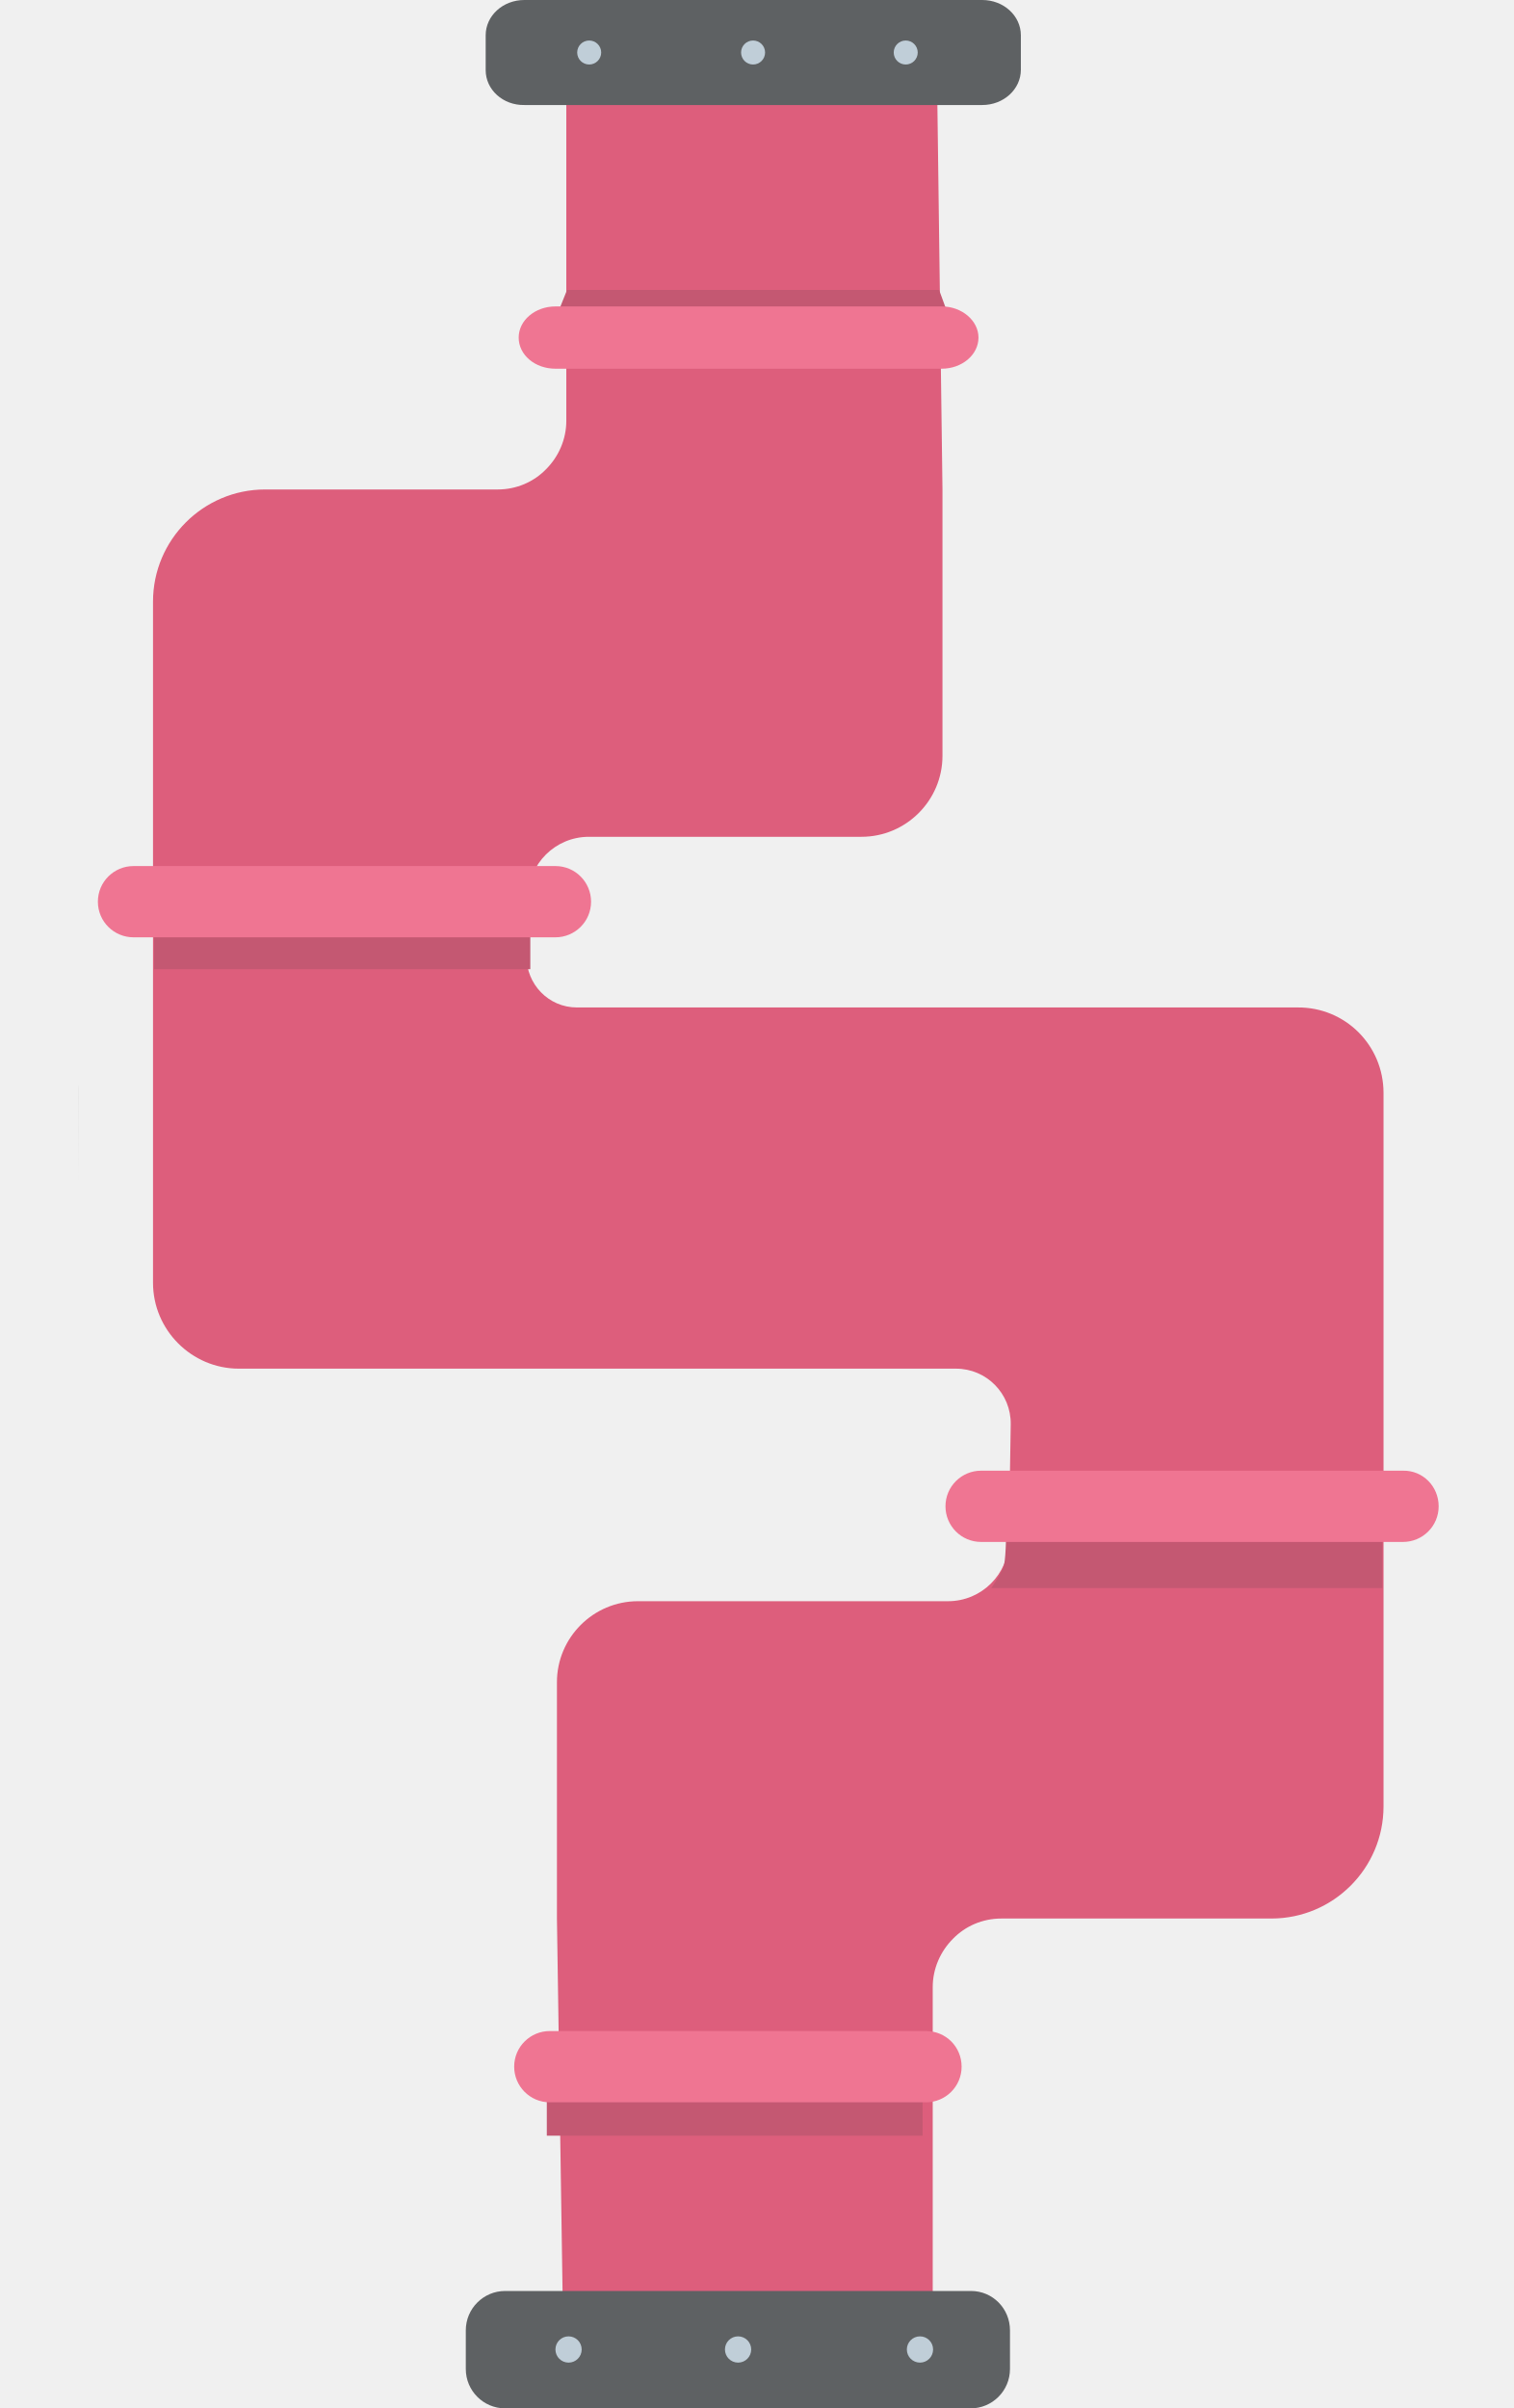
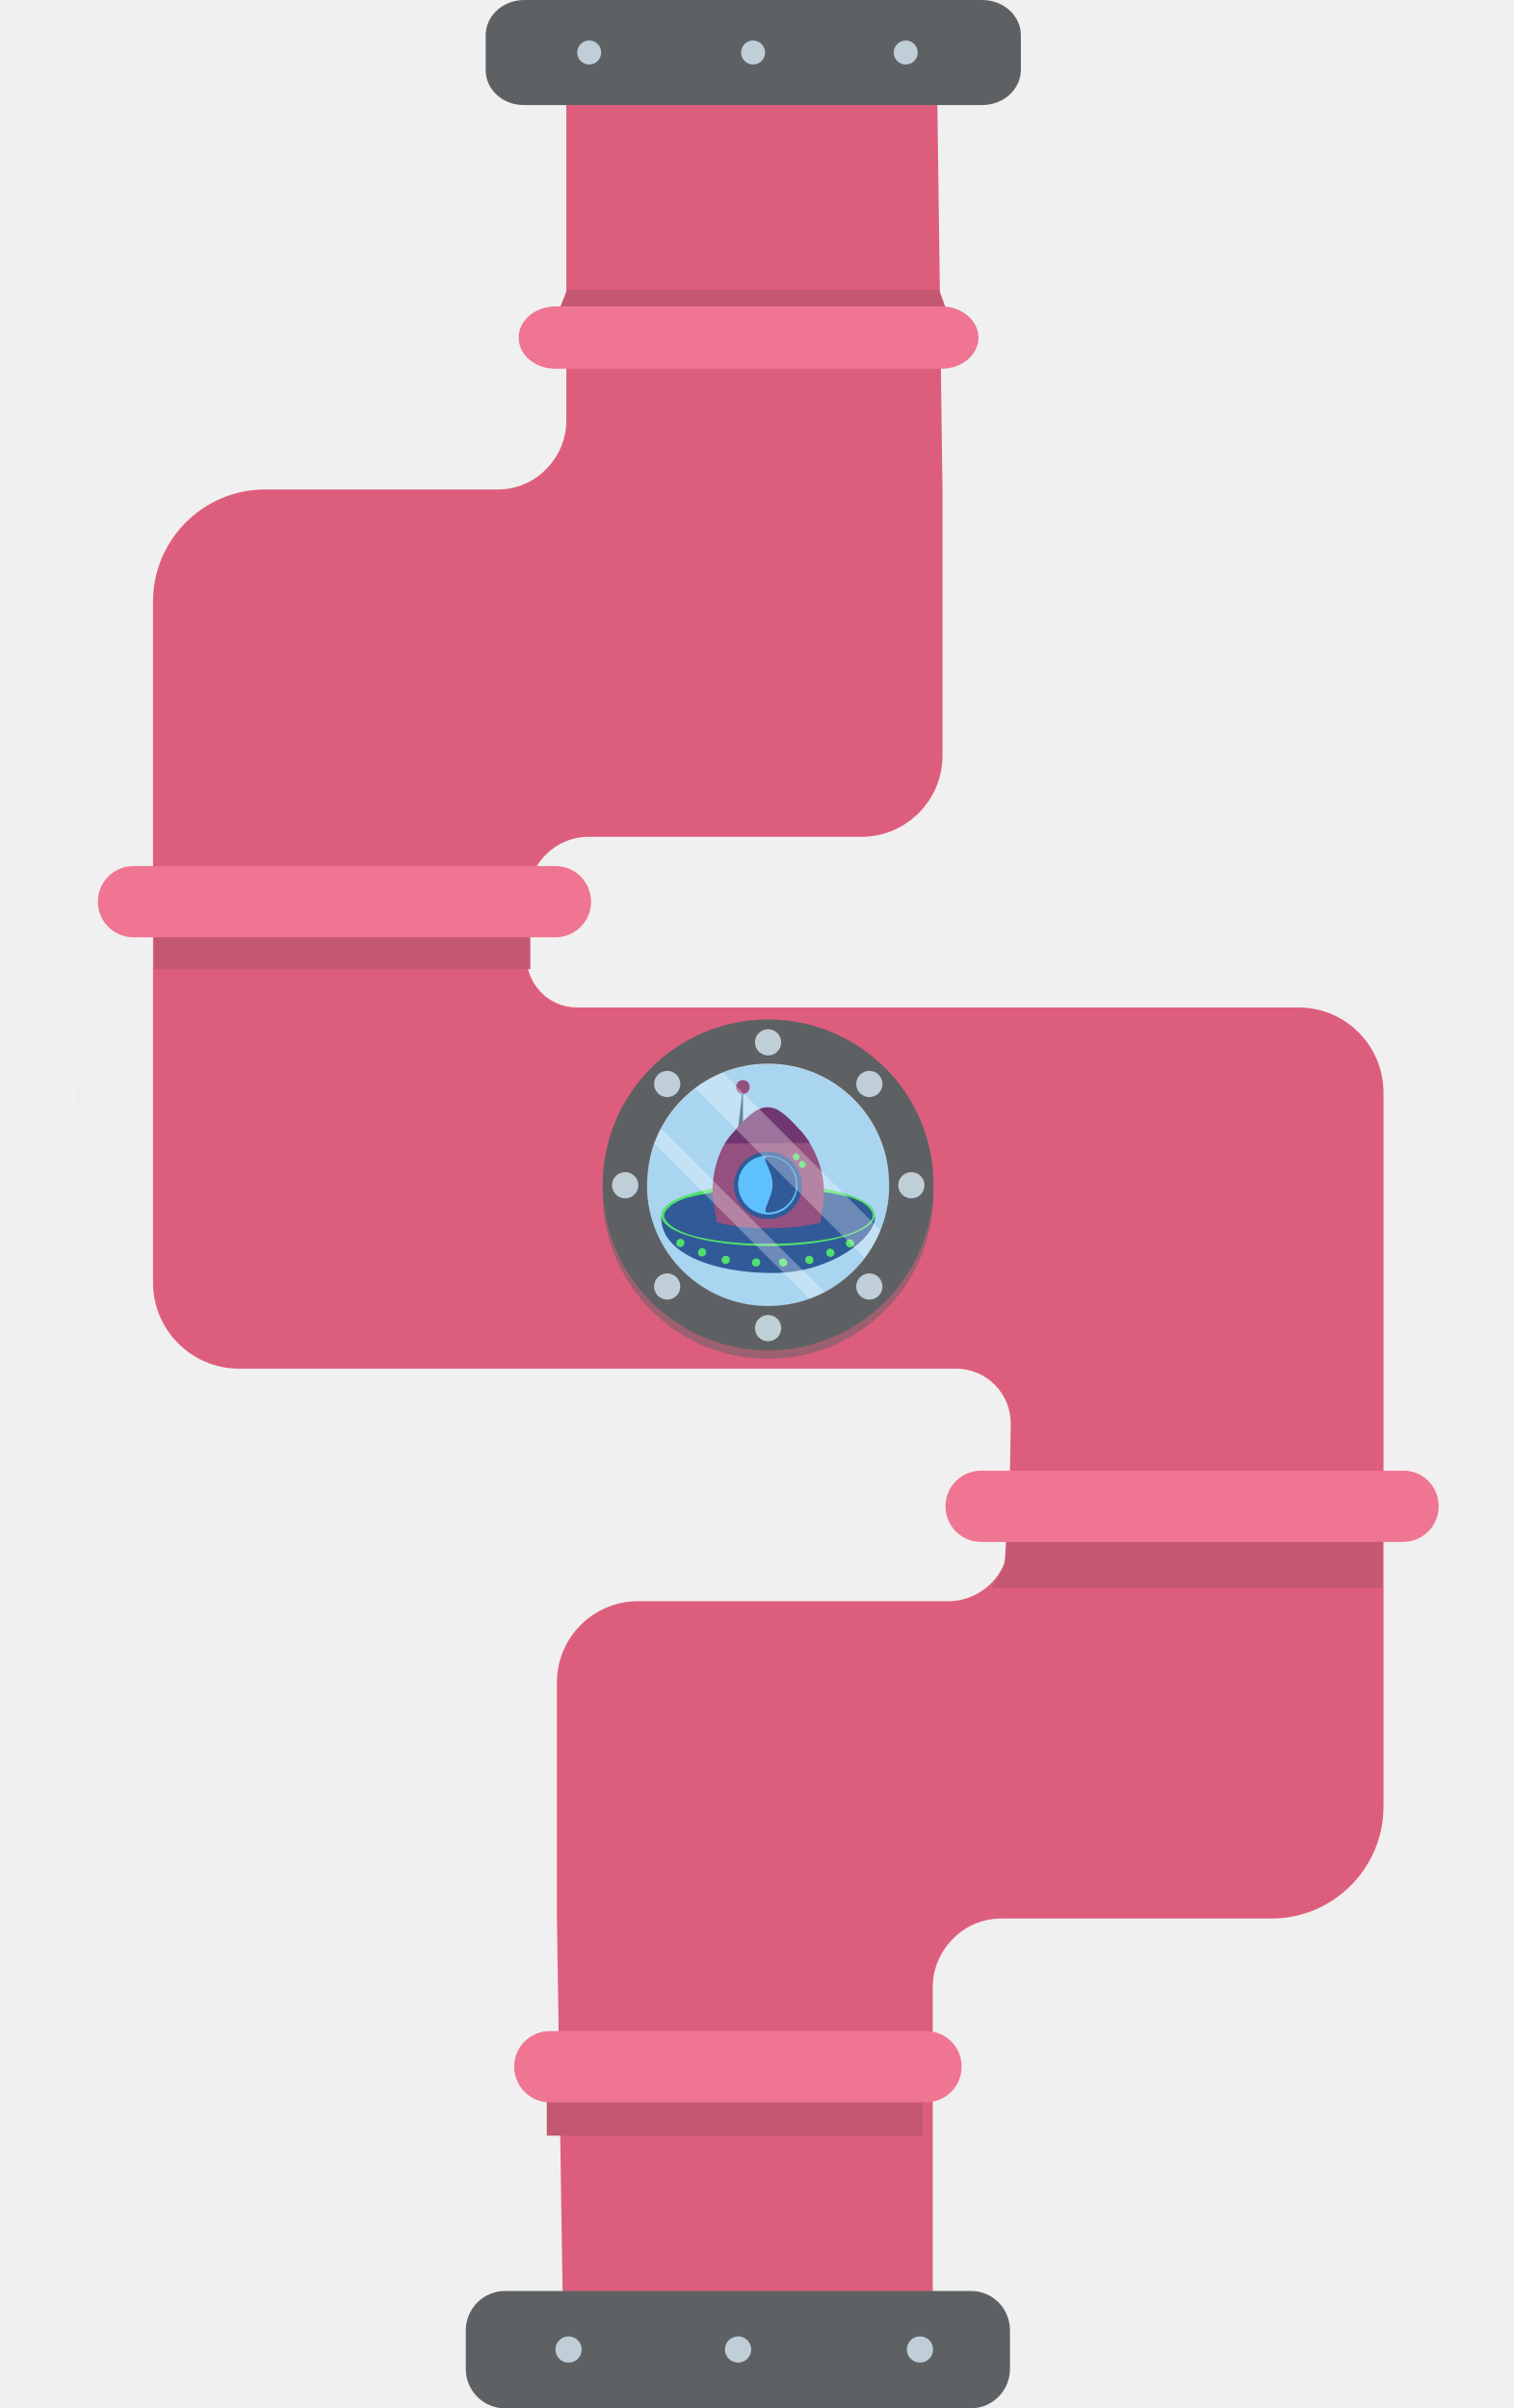
- <svg xmlns="http://www.w3.org/2000/svg" version="1.1" id="Layer_1" x="0px" y="0px" viewBox="0 0 403.6 642" style="enable-background:new 0 0 403.6 642;" xml:space="preserve">
+ <svg xmlns="http://www.w3.org/2000/svg" xmlns:xlink="http://www.w3.org/1999/xlink" version="1.1" id="Layer_1" x="0px" y="0px" viewBox="0 0 403.6 642" style="enable-background:new 0 0 403.6 642;" xml:space="preserve">
  <style type="text/css">
- 	.st0{opacity:0.15;fill:#6B6B6B;enable-background:new    ;}
- 	.st1{fill:#DD5E7C;}
+ 	.st0{fill:#DD5E7C;}
+ 	.st1{opacity:0.15;fill:#6B6B6B;enable-background:new    ;}
	.st2{fill:#5E6163;}
	.st3{fill:#C0CED8;}
	.st4{fill:#C45872;}
	.st5{fill:#EF7592;}
+ 	.st6{clip-path:url(#SVGID_00000058559808759608818340000011831640099517969846_);}
+ 	.st7{fill:#434070;}
+ 	.st8{fill:#333333;}
+ 	.st9{fill:#D2324B;}
+ 	.st10{fill:#74FF33;}
+ 	.st11{fill:#85D1FF;}
+ 	.st12{fill:#9E0E38;}
+ 	.st13{opacity:0.3;fill:#0398F4;enable-background:new    ;}
+ 	.st14{opacity:0.3;fill:#FFFFFF;enable-background:new    ;}
+ 	.st15{opacity:0.5;fill:#5E6163;enable-background:new    ;}
</style>
-   <path class="st0" d="M20.9,289.1l-0.1,27v-24.8C20.8,290.6,20.8,289.8,20.9,289.1z" />
-   <path class="st1" d="M368.9,291.4v190.2c0,16.5-13.4,29.9-29.9,29.9h-72c-5,0-9.6,2-12.9,5.4c-3.3,3.3-5.4,7.9-5.4,12.9v95L150,611  l-1.5-99.5v-63c0-11.9,9.7-21.6,21.6-21.6h82.7c8.9,0,16.2-7.2,16.2-16.2l0.5-31c0.1-8.1-6.4-14.8-14.6-14.8H63.7  c-12.6,0-22.9-10.3-22.9-22.9V160.4c0-16.5,13.4-29.9,29.9-29.9h62c5,0,9.6-2,12.9-5.4c3.3-3.3,5.4-7.9,5.4-12.9v-95h98.8l1.5,113.3  v71c0,11.9-9.7,21.6-21.6,21.6H157c-8.9,0-16.2,7.2-16.2,16.2l-0.4,15.6c-0.1,7.5,5.9,13.7,13.4,13.7H346  C358.7,268.5,368.9,278.7,368.9,291.4z" />
  <g>
-     <path class="st2" d="M129.5,18.7V9.4c0-5.2,4.6-9.4,10.3-9.4h122.1c5.7,0,10.3,4.2,10.3,9.4v9.2c0,5.2-4.6,9.4-10.3,9.4H139.8   C134.1,28.1,129.5,23.9,129.5,18.7z" />
-     <circle class="st3" cx="157.1" cy="14" r="3.2" />
-     <circle class="st3" cx="200.8" cy="14" r="3.2" />
-     <circle class="st3" cx="241.5" cy="14" r="3.2" />
+     <path class="st0" d="M346,268.6H153.8c-7.5,0-13.5-6.2-13.4-13.7l0.4-15.6c0-9,7.3-16.2,16.2-16.2h72.7c11.9,0,21.6-9.7,21.6-21.6   v-71l-1.5-113.3H151v95c0,5-2.1,9.6-5.4,12.9c-3.3,3.4-7.9,5.4-12.9,5.4h-62c-16.5,0-29.9,13.4-29.9,29.9V342   c0,12.6,10.3,22.9,22.9,22.9h191.2c8.2,0,14.7,6.7,14.6,14.8l-0.5,31c0,9-7.3,16.2-16.2,16.2h-82.7c-11.9,0-21.6,9.7-21.6,21.6v63   L150,611l98.7,13.8v-95c0-5,2.1-9.6,5.4-12.9c3.3-3.4,7.9-5.4,12.9-5.4h72c16.5,0,29.9-13.4,29.9-29.9V291.4   C368.9,278.7,358.7,268.5,346,268.6z M204.8,356.2c-22.1,0-40.1-17.9-40.1-40.1c0-22.1,17.9-40.1,40.1-40.1   c22.1,0,40.1,17.9,40.1,40.1C244.9,338.2,227,356.2,204.8,356.2z" />
+     <path class="st1" d="M20.9,289.1l-0.1,27v-24.8C20.8,290.6,20.8,289.8,20.9,289.1z" />
+     <g>
+       <path class="st2" d="M129.5,18.7V9.4c0-5.2,4.6-9.4,10.3-9.4h122.1c5.7,0,10.3,4.2,10.3,9.4v9.2c0,5.2-4.6,9.4-10.3,9.4H139.8    C134.1,28.1,129.5,23.9,129.5,18.7z" />
+       <circle class="st3" cx="157.1" cy="14" r="3.2" />
+       <circle class="st3" cx="200.8" cy="14" r="3.2" />
+       <circle class="st3" cx="241.5" cy="14" r="3.2" />
+     </g>
+     <g>
+       <path class="st4" d="M141.4,258.4c-40.1,0-60.2,0-100.3,0v-17c40.1,0,60.2,0,100.3,0C141.4,247.1,141.4,252.8,141.4,258.4z" />
+       <path class="st5" d="M26.1,240.4L26.1,240.4c0-5.3,4.3-9.5,9.5-9.5h112.5c5.3,0,9.5,4.3,9.5,9.5l0,0c0,5.3-4.3,9.5-9.5,9.5H35.6    C30.4,249.9,26.1,245.7,26.1,240.4z" />
+     </g>
+     <rect x="145.8" y="552.4" class="st4" width="100.2" height="17" />
+     <g>
+       <path class="st2" d="M269.3,621.3v10.3c0,5.8-4.7,10.5-10.5,10.5H134.7c-5.8,0-10.5-4.7-10.5-10.5v-10.3c0-5.8,4.7-10.5,10.5-10.5    h124.2C264.7,610.8,269.3,615.5,269.3,621.3z" />
+       <circle class="st3" cx="245.3" cy="626.4" r="3.5" />
+       <circle class="st3" cx="196.8" cy="626.4" r="3.5" />
+       <circle class="st3" cx="151.6" cy="626.4" r="3.5" />
+     </g>
+     <path class="st5" d="M256.4,551L256.4,551c0,5.3-4.3,9.5-9.5,9.5H146.6c-5.3,0-9.5-4.3-9.5-9.5l0,0c0-5.3,4.3-9.5,9.5-9.5h100.3   C252.2,541.5,256.4,545.7,256.4,551z" />
+     <g>
+       <path class="st4" d="M267.7,417.3c0.6-2.4,0.6-10.9,0.6-10.9h100.3v17H264.3C264.3,423.4,267.2,419.2,267.7,417.3z" />
+       <path class="st5" d="M383.6,401.6L383.6,401.6c0,5.3-4.3,9.5-9.5,9.5H261.6c-5.3,0-9.5-4.3-9.5-9.5l0,0c0-5.3,4.3-9.5,9.5-9.5    h112.5C379.4,392,383.6,396.3,383.6,401.6z" />
+     </g>
+     <polygon class="st4" points="151.2,77.3 250.4,77.3 254.5,88.5 146.7,88.5  " />
+     <path class="st5" d="M138.3,90L138.3,90c0-4.6,4.4-8.3,9.8-8.3h103c5.4,0,9.8,3.8,9.8,8.3l0,0c0,4.6-4.4,8.3-9.8,8.3h-103   C142.6,98.3,138.3,94.6,138.3,90z" />
+     <g>
+       <g>
+         <g>
+           <defs>
+             <rect id="SVGID_1_" x="176.3" y="284.4" width="57.1" height="59.3" />
+           </defs>
+           <clipPath id="SVGID_00000132058672018037496100000000285859538443471803_">
+             <use xlink:href="#SVGID_1_" style="overflow:visible;" />
+           </clipPath>
+           <g style="clip-path:url(#SVGID_00000132058672018037496100000000285859538443471803_);">
+             <path class="st7" d="M233.3,324.6c0,5.3-11.5,14.8-27.2,14.8s-29.8-5.1-29.8-14.8C176.3,319.4,233.3,319.3,233.3,324.6z" />
+             <path class="st8" d="M198.1,289.7v11.1h-1.3L198.1,289.7z" />
+             <path class="st9" d="M198.1,291.7c-0.4,0-0.7-0.1-1-0.3s-0.5-0.5-0.7-0.8c-0.1-0.3-0.2-0.7-0.1-1.1c0.1-0.4,0.2-0.7,0.5-1       c0.3-0.3,0.6-0.4,0.9-0.5c0.4-0.1,0.7,0,1.1,0.1c0.3,0.1,0.6,0.4,0.8,0.7s0.3,0.7,0.3,1c0,0.5-0.2,1-0.5,1.3       C199,291.5,198.6,291.7,198.1,291.7L198.1,291.7z" />
+             <path class="st10" d="M204.8,332.2c15.7,0,28.5-3.7,28.5-8.3c0-4.5-12.8-8.2-28.5-8.2c-15.7,0-28.5,3.7-28.5,8.3       S189.1,332.2,204.8,332.2z" />
+             <path class="st7" d="M232.7,324.1c0,1.8-3.1,4.1-8.1,5.4c-5,1.3-12,2.1-19.6,2.1c-8,0.1-15.3-0.8-20.4-2.2       c-4.7-1.3-7.5-3.6-7.5-5.3c0-1.6,2.5-3.8,6.3-4.8c1.8-0.5,3.9-0.9,6.2-1.3c0.7-0.1,1.4-0.2,2.1-0.3c4-0.5,8.5-0.8,13.4-0.8       c0.5,0,1,0,1.5,0c3.6,0,7.1,0.2,10.7,0.6c0.2,0,0.4,0,0.6,0.1c0.7,0.1,1.4,0.2,2.1,0.3c2.3,0.3,4.4,0.7,6.2,1.2       C230.3,320.1,232.7,322.4,232.7,324.1z" />
+             <path class="st10" d="M201.6,337.7c0.2,0,0.4-0.1,0.6-0.2c0.2-0.1,0.3-0.3,0.4-0.5s0.1-0.4,0.1-0.6c0-0.2-0.1-0.4-0.3-0.6       c-0.2-0.2-0.4-0.3-0.6-0.3c-0.2,0-0.4,0-0.6,0.1c-0.2,0.1-0.4,0.2-0.5,0.4c-0.1,0.2-0.2,0.4-0.2,0.6c0,0.3,0.1,0.6,0.3,0.8       C201,337.5,201.3,337.7,201.6,337.7L201.6,337.7z" />
+             <path class="st10" d="M193.5,337c0.2,0,0.4-0.1,0.6-0.2c0.2-0.1,0.3-0.3,0.4-0.5s0.1-0.4,0.1-0.6c0-0.2-0.1-0.4-0.3-0.6       c-0.2-0.2-0.4-0.3-0.6-0.3c-0.2,0-0.4,0-0.6,0.1c-0.2,0.1-0.4,0.2-0.5,0.4c-0.1,0.2-0.2,0.4-0.2,0.6c0,0.3,0.1,0.6,0.3,0.8       C192.9,336.9,193.2,337,193.5,337L193.5,337z" />
+             <path class="st10" d="M187.2,335c0.2,0,0.4-0.1,0.6-0.2c0.2-0.1,0.3-0.3,0.4-0.5s0.1-0.4,0.1-0.6c0-0.2-0.1-0.4-0.3-0.6       c-0.2-0.2-0.4-0.3-0.6-0.3c-0.2,0-0.4,0-0.6,0.1c-0.2,0.1-0.4,0.2-0.5,0.4c-0.1,0.2-0.2,0.4-0.2,0.6c0,0.3,0.1,0.6,0.3,0.8       C186.6,334.9,186.9,335,187.2,335L187.2,335z" />
+             <path class="st10" d="M181.4,332.5c0.2,0,0.4-0.1,0.6-0.2c0.2-0.1,0.3-0.3,0.4-0.5c0.1-0.2,0.1-0.4,0.1-0.6       c0-0.2-0.1-0.4-0.3-0.6s-0.4-0.3-0.6-0.3c-0.2,0-0.4,0-0.6,0.1c-0.2,0.1-0.4,0.2-0.5,0.4c-0.1,0.2-0.2,0.4-0.2,0.6       c0,0.3,0.1,0.6,0.3,0.8C180.9,332.4,181.2,332.5,181.4,332.5L181.4,332.5z" />
+             <path class="st10" d="M208.8,337.7c-0.2,0-0.4-0.1-0.6-0.2c-0.2-0.1-0.3-0.3-0.4-0.5c-0.1-0.2-0.1-0.4-0.1-0.6       c0-0.2,0.1-0.4,0.3-0.6s0.4-0.3,0.6-0.3c0.2,0,0.4,0,0.6,0.1c0.2,0.1,0.4,0.2,0.5,0.4c0.1,0.2,0.2,0.4,0.2,0.6       c0,0.3-0.1,0.6-0.3,0.8C209.4,337.5,209.1,337.7,208.8,337.7L208.8,337.7z" />
+             <path class="st10" d="M215.8,337c-0.2,0-0.4-0.1-0.6-0.2c-0.2-0.1-0.3-0.3-0.4-0.5c-0.1-0.2-0.1-0.4-0.1-0.6       c0-0.2,0.1-0.4,0.3-0.6c0.2-0.2,0.4-0.3,0.6-0.3c0.2,0,0.4,0,0.6,0.1c0.2,0.1,0.4,0.2,0.5,0.4c0.1,0.2,0.2,0.4,0.2,0.6       c0,0.3-0.1,0.6-0.3,0.8C216.4,336.9,216.1,337,215.8,337L215.8,337z" />
+             <path class="st10" d="M221.4,335.1c-0.2,0-0.4-0.1-0.6-0.2c-0.2-0.1-0.3-0.3-0.4-0.5c-0.1-0.2-0.1-0.4-0.1-0.6       c0-0.2,0.1-0.4,0.3-0.6c0.2-0.2,0.4-0.3,0.6-0.3c0.2,0,0.4,0,0.6,0.1c0.2,0.1,0.4,0.2,0.5,0.4c0.1,0.2,0.2,0.4,0.2,0.6       c0,0.3-0.1,0.6-0.3,0.8C221.9,335,221.7,335.1,221.4,335.1L221.4,335.1z" />
+             <path class="st10" d="M226.6,332.6c-0.2,0-0.4-0.1-0.6-0.2c-0.2-0.1-0.3-0.3-0.4-0.5c-0.1-0.2-0.1-0.4-0.1-0.6       c0-0.2,0.1-0.4,0.3-0.6c0.2-0.2,0.4-0.3,0.6-0.3s0.4,0,0.6,0.1s0.4,0.2,0.5,0.4c0.1,0.2,0.2,0.4,0.2,0.6c0,0.3-0.1,0.6-0.3,0.8       C227.1,332.5,226.9,332.6,226.6,332.6L226.6,332.6z" />
+             <path class="st9" d="M219.7,317.3c0,0.7-0.1,1.6-0.1,2.5c-0.3,2.7-0.8,5.6-0.8,5.6s0,0.1,0,0.2c0,0.1-0.1,0.2-0.1,0.4       c-3.5,0.9-8.2,1.4-13.5,1.5c-5.5,0-10.5-0.6-14-1.6l-0.1-0.3c0,0-0.6-3-0.9-5.8c-0.1-0.9-0.2-1.7-0.2-2.4       c0-4.4,1.2-9.1,3.3-12.6c0.8-1.4,1.8-2.5,2.9-3.4l17.1-0.1c0,0,0.1,0.1,0.1,0.1c0.8,0.8,1.5,1.8,2.1,2.7c0,0,0,0,0,0.1l0.1,0.1       c0,0,0,0,0,0C218,308,219.6,312.6,219.7,317.3z" />
+             <path class="st7" d="M204.9,325c-5,0-9.1-4-9.2-8.9c0-5,4-9,9-9.1c5,0,9.1,4,9.2,8.9C213.9,320.9,209.9,325,204.9,325z" />
+             <path class="st11" d="M204.8,323.8c4.4,0,7.9-3.6,7.8-7.9c0-4.4-3.6-7.8-8-7.8s-7.9,3.6-7.8,7.9       C196.9,320.3,200.4,323.8,204.8,323.8z" />
+             <path class="st7" d="M204.7,308.3c4.2,0,7.6,3.3,7.6,7.4c0,4.1-3.3,7.5-7.5,7.6c-2.1,0,1.2-3.8,1.2-7.6       C206,312,202.6,308.3,204.7,308.3z" />
+             <path class="st12" d="M204.8,295.2c-0.7,0-1.5,0.1-2.1,0.4c-3.6,1.2-9.3,8.9-9.4,9.3l22.6-0.2c-0.1-0.5-5.9-8-9.4-9.2       C206,295.4,205.5,295.2,204.8,295.2z" />
+             <path class="st10" d="M212.3,309.4c-0.2,0-0.3-0.1-0.5-0.2c-0.1-0.1-0.3-0.2-0.3-0.4c-0.1-0.2-0.1-0.4-0.1-0.5       c0-0.2,0.1-0.3,0.2-0.5c0.1-0.1,0.3-0.2,0.5-0.3c0.2,0,0.4,0,0.5,0.1c0.2,0.1,0.3,0.2,0.4,0.3c0.1,0.2,0.2,0.3,0.2,0.5       c0,0.2-0.1,0.5-0.3,0.7C212.7,309.3,212.5,309.4,212.3,309.4L212.3,309.4z" />
+             <path class="st10" d="M213.9,311.4c-0.2,0-0.4-0.1-0.5-0.2c-0.2-0.1-0.3-0.2-0.3-0.4s-0.1-0.4-0.1-0.5c0-0.2,0.1-0.3,0.2-0.5       c0.1-0.1,0.3-0.2,0.5-0.3s0.4,0,0.5,0.1c0.2,0.1,0.3,0.2,0.4,0.3c0.1,0.2,0.2,0.3,0.2,0.5c0,0.2-0.1,0.5-0.3,0.7       C214.4,311.3,214.2,311.4,213.9,311.4L213.9,311.4z" />
+           </g>
+         </g>
+       </g>
+       <g>
+         <circle class="st13" cx="204.8" cy="316" r="32.3" />
+         <rect x="195.7" y="291.8" transform="matrix(0.7071 -0.7071 0.7071 0.7071 -172.1035 235.103)" class="st14" width="4.1" height="67" />
+         <rect x="207.9" y="277.5" transform="matrix(0.7071 -0.7071 0.7071 0.7071 -157.839 241.0058)" class="st14" width="8.2" height="67" />
+         <path class="st15" d="M204.8,274.1c-24.4,0-44.1,19.8-44.1,44.1c0,24.4,19.8,44.1,44.1,44.1c24.4,0,44.1-19.8,44.1-44.1     C249,293.8,229.2,274.1,204.8,274.1z M204.8,350.5c-17.8,0-32.3-14.4-32.3-32.3c0-17.8,7.9-35.3,32.3-35.3     c26,0,32.3,17.4,32.3,35.3C237.1,336,222.7,350.5,204.8,350.5z" />
+         <path class="st2" d="M204.8,271.8c-24.4,0-44.1,19.8-44.1,44.1c0,24.4,19.8,44.1,44.1,44.1c24.4,0,44.1-19.8,44.1-44.1     C249,291.6,229.2,271.8,204.8,271.8z M204.8,348.2c-17.8,0-32.3-14.4-32.3-32.3c0-17.8,14.4-32.3,32.3-32.3     c17.8,0,32.3,14.4,32.3,32.3C237.1,333.8,222.7,348.2,204.8,348.2z" />
+         <circle class="st3" cx="243" cy="316" r="3.5" />
+         <circle class="st3" cx="231.8" cy="289" r="3.5" />
+         <circle class="st3" cx="204.8" cy="277.9" r="3.5" />
+         <circle class="st3" cx="177.9" cy="289" r="3.5" />
+         <circle class="st3" cx="166.7" cy="316" r="3.5" />
+         <circle class="st3" cx="177.9" cy="343" r="3.5" />
+         <circle class="st3" cx="204.8" cy="354.1" r="3.5" />
+         <circle class="st3" cx="231.8" cy="343" r="3.5" />
+       </g>
+     </g>
  </g>
-   <g>
-     <path class="st4" d="M141.4,258.4c-40.1,0-60.2,0-100.3,0v-17c40.1,0,60.2,0,100.3,0C141.4,247.1,141.4,252.8,141.4,258.4z" />
-     <path class="st5" d="M26.1,240.4L26.1,240.4c0-5.3,4.3-9.5,9.5-9.5h112.5c5.3,0,9.5,4.3,9.5,9.5l0,0c0,5.3-4.3,9.5-9.5,9.5H35.6   C30.4,249.9,26.1,245.7,26.1,240.4z" />
-   </g>
-   <rect x="145.8" y="552.4" class="st4" width="100.2" height="17" />
-   <g>
-     <path class="st2" d="M269.3,621.3v10.3c0,5.8-4.7,10.5-10.5,10.5H134.7c-5.8,0-10.5-4.7-10.5-10.5v-10.3c0-5.8,4.7-10.5,10.5-10.5   h124.2C264.7,610.8,269.3,615.5,269.3,621.3z" />
-     <circle class="st3" cx="245.3" cy="626.4" r="3.5" />
-     <circle class="st3" cx="196.8" cy="626.4" r="3.5" />
-     <circle class="st3" cx="151.6" cy="626.4" r="3.5" />
-   </g>
-   <path class="st5" d="M256.4,551L256.4,551c0,5.3-4.3,9.5-9.5,9.5H146.6c-5.3,0-9.5-4.3-9.5-9.5l0,0c0-5.3,4.3-9.5,9.5-9.5h100.3  C252.2,541.5,256.4,545.7,256.4,551z" />
-   <g>
-     <path class="st4" d="M267.7,417.3c0.6-2.4,0.6-10.9,0.6-10.9h100.3v17H264.3C264.3,423.4,267.2,419.2,267.7,417.3z" />
-     <path class="st5" d="M383.6,401.6L383.6,401.6c0,5.3-4.3,9.5-9.5,9.5H261.6c-5.3,0-9.5-4.3-9.5-9.5l0,0c0-5.3,4.3-9.5,9.5-9.5   h112.5C379.4,392,383.6,396.3,383.6,401.6z" />
-   </g>
-   <polygon class="st4" points="151.2,77.3 250.4,77.3 254.5,88.5 146.7,88.5 " />
-   <path class="st5" d="M138.3,90L138.3,90c0-4.6,4.4-8.3,9.8-8.3h103c5.4,0,9.8,3.8,9.8,8.3l0,0c0,4.6-4.4,8.3-9.8,8.3h-103  C142.6,98.3,138.3,94.6,138.3,90z" />
</svg>
